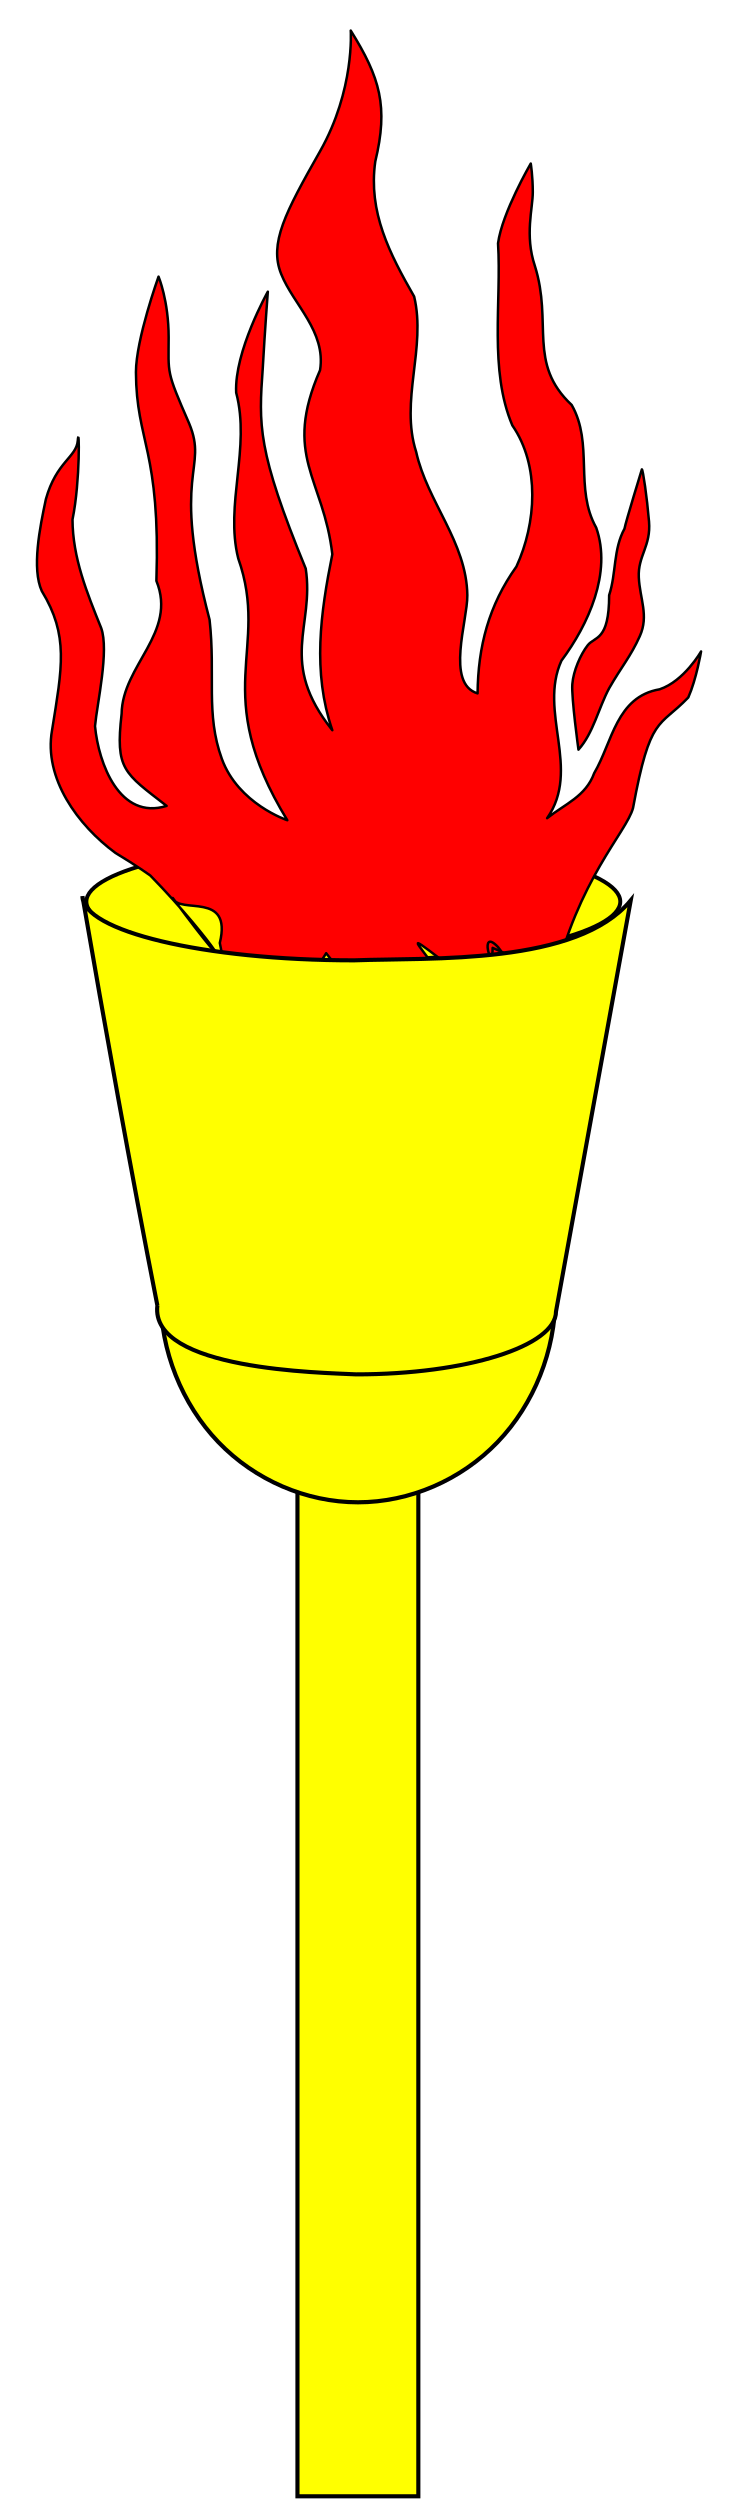
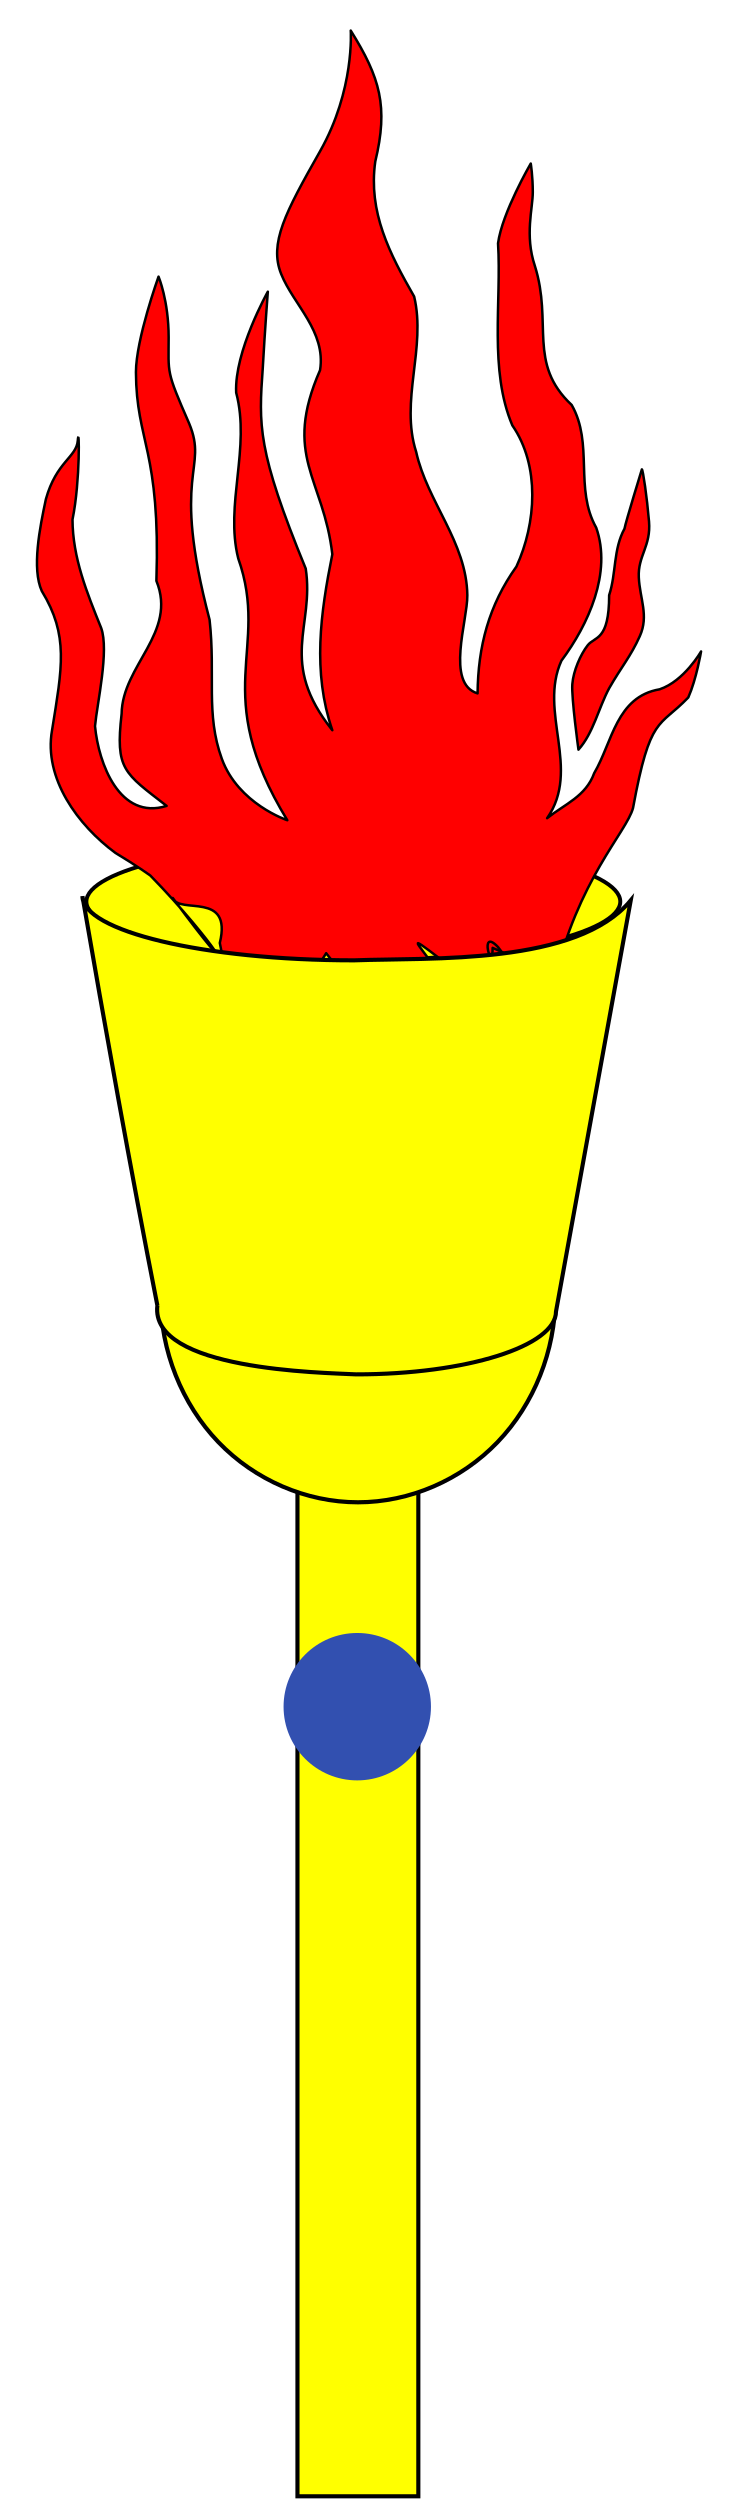
<svg xmlns="http://www.w3.org/2000/svg" version="1.0" width="266.825" height="909.725" id="svg2697">
  <defs id="defs2699" />
  <g id="layer1">
-     <path style="fill:#ffff00;fill-opacity:1;fill-rule:evenodd;stroke:#000000;stroke-width:1.5;stroke-linecap:butt;stroke-linejoin:miter;stroke-miterlimit:4;stroke-opacity:1;stroke-dashoffset:0;marker:none;visibility:visible;display:inline;overflow:visible;enable-background:accumulate" d="m 108.242,532.055 43.986,0 0,376.322 -43.986,0 z" id="rect2724" />
-     <path d="m202.1, 471.9   c0,19.58 -7.743,39.03 -21.04,52.87 -13.3,13.84 -31.99,21.9 -50.8,21.9 -18.81,0 -37.5,-8.059 -50.8,-21.9 -13.3,-13.84 -21.04,-33.3 -21.04,-52.87 0,-19.58 7.743,-39.03 21.04,-52.87 13.3,-13.84 31.99,-21.9 50.8,-21.9 18.81,0 37.5,8.059 50.8,21.9 13.3,13.84 21.04,33.3 21.04,52.87   z " id="path2722" style="fill:#ffff00;fill-opacity:1;fill-rule:evenodd;stroke:#000000;stroke-width:1.525;stroke-linecap:butt;stroke-linejoin:miter;stroke-miterlimit:4;stroke-opacity:1;stroke-dasharray:none;stroke-dashoffset:0;marker:none;visibility:visible;display:inline;overflow:visible;enable-background:accumulate" />
-     <path d="m 225.714,328.076 c 0,5.61 -10.469,11.185 -28.452,15.152 -17.983,3.967 -43.258,6.276 -68.69,6.276 -25.432,0 -50.707,-2.309 -68.69,-6.276 -17.983,-3.967 -28.452,-9.542 -28.452,-15.152 0,-5.61 10.469,-11.185 28.452,-15.152 17.983,-3.967 43.258,-6.276 68.69,-6.276 25.432,0 50.707,2.309 68.69,6.276 17.983,3.967 28.452,9.542 28.452,15.152 z" id="path2715" style="fill:#ffff00;fill-opacity:1;fill-rule:evenodd;stroke:#000000;stroke-width:1.433;stroke-linecap:butt;stroke-linejoin:miter;stroke-miterlimit:4;stroke-opacity:1;stroke-dasharray:none;stroke-dashoffset:0;marker:none;visibility:visible;display:inline;overflow:visible;enable-background:accumulate" />
+     <path style="display:inline;overflow:visible;visibility:visible;fill:#ffff00;fill-opacity:1;fill-rule:evenodd;stroke:#000000;stroke-width:1.5;stroke-linecap:butt;stroke-linejoin:miter;stroke-miterlimit:4;stroke-dashoffset:0;stroke-opacity:1;marker:none;enable-background:accumulate" d="M 108.242,532.055 H 152.227 V 908.377 h -43.986 z" id="rect2724" />
+     <path d="m 202.1,471.9 c 0,19.58 -7.743,39.03 -21.04,52.87 -13.3,13.84 -31.99,21.9 -50.8,21.9 -18.81,0 -37.5,-8.059 -50.8,-21.9 -13.3,-13.84 -21.04,-33.3 -21.04,-52.87 0,-19.58 7.743,-39.03 21.04,-52.87 13.3,-13.84 31.99,-21.9 50.8,-21.9 18.81,0 37.5,8.059 50.8,21.9 13.3,13.84 21.04,33.3 21.04,52.87 z" id="path2722" style="display:inline;overflow:visible;visibility:visible;fill:#ffff00;fill-opacity:1;fill-rule:evenodd;stroke:#000000;stroke-width:1.525;stroke-linecap:butt;stroke-linejoin:miter;stroke-miterlimit:4;stroke-dasharray:none;stroke-dashoffset:0;stroke-opacity:1;marker:none;enable-background:accumulate" />
+     <path d="m 225.714,328.076 c 0,5.61 -10.469,11.185 -28.452,15.152 -17.983,3.967 -43.258,6.276 -68.69,6.276 -25.432,0 -50.707,-2.309 -68.69,-6.276 -17.983,-3.967 -28.452,-9.542 -28.452,-15.152 0,-5.61 10.469,-11.185 28.452,-15.152 17.983,-3.967 43.258,-6.276 68.69,-6.276 25.432,0 50.707,2.309 68.69,6.276 17.983,3.967 28.452,9.542 28.452,15.152 z" id="path2715" style="display:inline;overflow:visible;visibility:visible;fill:#ffff00;fill-opacity:1;fill-rule:evenodd;stroke:#000000;stroke-width:1.433;stroke-linecap:butt;stroke-linejoin:miter;stroke-miterlimit:4;stroke-dasharray:none;stroke-dashoffset:0;stroke-opacity:1;marker:none;enable-background:accumulate" />
    <g id="inflamed">
-       <path d="m 233.571,170.805 c 0,0 -5.955,19.355 -6.328,21.589 -4.131,7.574 -2.962,16.211 -5.583,24.194 0,16.75 -5.211,14.889 -7.817,18.239 -2.606,3.35 -5.211,9.305 -5.583,14.144 -0.372,4.839 2.233,23.822 2.233,23.822 5.419,-6.003 7.287,-15.084 11.166,-22.333 4.467,-7.817 7.817,-11.539 11.166,-18.983 3.35,-7.444 0,-13.586 -0.372,-21.402 -0.372,-7.817 4.467,-11.353 3.722,-20.286 -0.744,-8.933 -2.233,-18.983 -2.606,-18.983 z" id="path3068" style="fill:#ff0000;fill-opacity:1;fill-rule:nonzero;stroke:#000000;stroke-width:0.909;stroke-linecap:round;stroke-linejoin:round;stroke-miterlimit:4;stroke-opacity:1;stroke-dasharray:none;stroke-dashoffset:8.757;marker:none;visibility:visible;display:inline;overflow:visible;enable-background:accumulate" />
-       <path d="m 127.629,11.125 c 0,0 1.489,21.589 -11.166,43.921 -12.655,22.333 -18.611,33.499 -14.144,44.666 4.467,11.166 16.378,20.844 14.144,34.988 -13.717,31.386 1.236,39.142 4.467,66.999 -4.282,21.265 -7.316,42.824 0,64.021 -19.844,-24.94 -6.431,-37.62 -9.678,-58.81 -17.767,-43.295 -17.084,-52.202 -15.633,-72.954 0.744,-13.4 1.842,-27.815 1.842,-27.815 0,0 -12.264,21.859 -11.52,36.748 5.302,20.058 -4.169,40.72 0.744,60.299 11.744,33.277 -10.789,48.368 17.866,95.287 0,0 -17.866,-5.955 -23.822,-22.333 -5.955,-16.378 -2.233,-30.522 -4.467,-50.621 C 62.011,171.278 75.971,171.138 68.818,154.055 60.334,134.641 61.374,136.189 61.374,122.789 c 0,-13.4 -3.685,-22.123 -3.685,-22.123 0,0 -8.226,22.867 -8.226,34.778 0.111,25.531 8.997,28.072 7.444,75.932 7.67,18.919 -12.406,30.672 -12.655,48.388 -2.3,20.325 0.786,21.373 16.378,33.499 -17.096,5.322 -24.774,-15.392 -26.055,-29.033 0.744,-8.189 5.211,-27.544 2.233,-35.733 -5.178,-12.847 -10.367,-25.518 -10.422,-39.455 2.91,-14.218 2.415,-35.396 1.912,-28.705 -0.455,6.06 -7.791,7.646 -11.59,21.261 -2.233,10.422 -5.211,25.311 -1.489,33.499 9.858,16.137 7.382,27.765 3.722,50.621 -3.123,17.528 9.411,34.599 23.077,44.666 7.444,4.467 12.655,8.189 12.655,8.189 24.354,24.95 34.924,44.301 8.189,8.189 2.327,6.161 21.735,-2.689 17.122,16.378 4.593,24.072 0.705,-0.065 17.866,17.866 7.444,3.722 12.708,2.669 12.708,2.669 0,0 -7.497,-7.136 -8.242,-12.347 9.621,10.672 10.288,4.828 16.378,-4.467 2.233,2.978 8.189,10.422 16.378,13.4 8.189,2.978 11.056,2.263 17.43,6.519 6.881,4.594 7.354,13.437 7.354,13.437 21.932,-12.77 -26.29,-51.665 0.526,-31.123 4.467,3.722 8.933,10.422 16.378,11.911 7.444,1.489 10.422,2.978 19.355,2.978 6.513,0.173 14.436,-1.073 17.866,-7.444 0,0 -8.189,1.489 -16.378,-2.233 -8.189,-3.722 -10.422,-1.489 -16.377,-9.678 -7.182,-7.603 -1.963,10.137 -1.963,0.285 0,0 15.633,6.7 22.333,12.655 8.475,-37.256 26.496,-54.872 28.762,-63.561 6.25,-33.897 9.402,-29.036 20.1,-40.199 2.978,-6.7 4.653,-16.75 4.653,-16.75 0,0 -6.142,10.794 -15.075,13.772 -15.796,2.726 -17.136,19.092 -23.822,30.522 -3.063,8.476 -10.637,11.189 -17.122,16.378 12.454,-17.874 -3.277,-38.665 5.211,-57.321 9.806,-13.167 18.409,-32.035 12.655,-48.388 -8.003,-14.269 -0.899,-30.577 -8.933,-44.666 -16.13,-15.13 -6.821,-29.727 -13.4,-50.621 -3.722,-11.166 -0.744,-20.844 -0.744,-26.8 0,-5.955 -0.744,-10.422 -0.744,-10.422 0,0 -10.422,17.866 -11.911,29.033 1.315,21.258 -3.323,46.127 5.211,66.254 10.122,14.679 8.72,35.631 1.489,51.366 -10.085,14.131 -13.97,29.061 -14.144,46.155 -11.703,-3.583 -3.63,-26.36 -3.722,-35.733 -0.271,-19.339 -14.576,-33.935 -18.611,-52.11 -5.998,-18.685 3.728,-37.939 -0.744,-56.577 -8.918,-15.594 -16.758,-30.683 -14.144,-49.133 4.824,-20.061 1.767,-30.453 -8.933,-47.644 z" id="path3062" style="fill:#ff0000;fill-opacity:1;fill-rule:nonzero;stroke:#000000;stroke-width:0.909;stroke-linecap:round;stroke-linejoin:round;stroke-miterlimit:4;stroke-opacity:1;stroke-dasharray:none;stroke-dashoffset:8.757;marker:none;visibility:visible;display:inline;overflow:visible;enable-background:accumulate" />
+       <path d="m 233.571,170.805 c 0,0 -5.955,19.355 -6.328,21.589 -4.131,7.574 -2.962,16.211 -5.583,24.194 0,16.75 -5.211,14.889 -7.817,18.239 -2.606,3.35 -5.211,9.305 -5.583,14.144 -0.372,4.839 2.233,23.822 2.233,23.822 5.419,-6.003 7.287,-15.084 11.166,-22.333 4.467,-7.817 7.817,-11.539 11.166,-18.983 3.35,-7.444 0,-13.586 -0.372,-21.402 -0.372,-7.817 4.467,-11.353 3.722,-20.286 -0.744,-8.933 -2.233,-18.983 -2.606,-18.983 z" id="path3068" style="display:inline;overflow:visible;visibility:visible;fill:#ff0000;fill-opacity:1;fill-rule:nonzero;stroke:#000000;stroke-width:0.909;stroke-linecap:round;stroke-linejoin:round;stroke-miterlimit:4;stroke-dasharray:none;stroke-dashoffset:8.757;stroke-opacity:1;marker:none;enable-background:accumulate" />
+       <path d="m 127.629,11.125 c 0,0 1.489,21.589 -11.166,43.921 -12.655,22.333 -18.611,33.499 -14.144,44.666 4.467,11.166 16.378,20.844 14.144,34.988 -13.717,31.386 1.236,39.142 4.467,66.999 -4.282,21.265 -7.316,42.824 0,64.021 -19.844,-24.94 -6.431,-37.62 -9.678,-58.81 -17.767,-43.295 -17.084,-52.202 -15.633,-72.954 0.744,-13.4 1.842,-27.815 1.842,-27.815 0,0 -12.264,21.859 -11.52,36.748 5.302,20.058 -4.169,40.72 0.744,60.299 11.744,33.277 -10.789,48.368 17.866,95.287 0,0 -17.866,-5.955 -23.822,-22.333 -5.955,-16.378 -2.233,-30.522 -4.467,-50.621 C 62.011,171.278 75.971,171.138 68.818,154.055 60.334,134.641 61.374,136.189 61.374,122.789 c 0,-13.4 -3.685,-22.123 -3.685,-22.123 0,0 -8.226,22.867 -8.226,34.778 0.111,25.531 8.997,28.072 7.444,75.932 7.67,18.919 -12.406,30.672 -12.655,48.388 -2.3,20.325 0.786,21.373 16.378,33.499 -17.096,5.322 -24.774,-15.392 -26.055,-29.033 0.744,-8.189 5.211,-27.544 2.233,-35.733 -5.178,-12.847 -10.367,-25.518 -10.422,-39.455 2.91,-14.218 2.415,-35.396 1.912,-28.705 -0.455,6.06 -7.791,7.646 -11.59,21.261 -2.233,10.422 -5.211,25.311 -1.489,33.499 9.858,16.137 7.382,27.765 3.722,50.621 -3.123,17.528 9.411,34.599 23.077,44.666 7.444,4.467 12.655,8.189 12.655,8.189 24.354,24.95 34.924,44.301 8.189,8.189 2.327,6.161 21.735,-2.689 17.122,16.378 4.593,24.072 0.705,-0.065 17.866,17.866 7.444,3.722 12.708,2.669 12.708,2.669 0,0 -7.497,-7.136 -8.242,-12.347 9.621,10.672 10.288,4.828 16.378,-4.467 2.233,2.978 8.189,10.422 16.378,13.4 8.189,2.978 11.056,2.263 17.43,6.519 6.881,4.594 7.354,13.437 7.354,13.437 21.932,-12.77 -26.29,-51.665 0.526,-31.123 4.467,3.722 8.933,10.422 16.378,11.911 7.444,1.489 10.422,2.978 19.355,2.978 6.513,0.173 14.436,-1.073 17.866,-7.444 0,0 -8.189,1.489 -16.378,-2.233 -8.189,-3.722 -10.422,-1.489 -16.377,-9.678 -7.182,-7.603 -1.963,10.137 -1.963,0.285 0,0 15.633,6.7 22.333,12.655 8.475,-37.256 26.496,-54.872 28.762,-63.561 6.25,-33.897 9.402,-29.036 20.1,-40.199 2.978,-6.7 4.653,-16.75 4.653,-16.75 0,0 -6.142,10.794 -15.075,13.772 -15.796,2.726 -17.136,19.092 -23.822,30.522 -3.063,8.476 -10.637,11.189 -17.122,16.378 12.454,-17.874 -3.277,-38.665 5.211,-57.321 9.806,-13.167 18.409,-32.035 12.655,-48.388 -8.003,-14.269 -0.899,-30.577 -8.933,-44.666 -16.13,-15.13 -6.821,-29.727 -13.4,-50.621 -3.722,-11.166 -0.744,-20.844 -0.744,-26.8 0,-5.955 -0.744,-10.422 -0.744,-10.422 0,0 -10.422,17.866 -11.911,29.033 1.315,21.258 -3.323,46.127 5.211,66.254 10.122,14.679 8.72,35.631 1.489,51.366 -10.085,14.131 -13.97,29.061 -14.144,46.155 -11.703,-3.583 -3.63,-26.36 -3.722,-35.733 -0.271,-19.339 -14.576,-33.935 -18.611,-52.11 -5.998,-18.685 3.728,-37.939 -0.744,-56.577 -8.918,-15.594 -16.758,-30.683 -14.144,-49.133 4.824,-20.061 1.767,-30.453 -8.933,-47.644 z" id="path3062" style="display:inline;overflow:visible;visibility:visible;fill:#ff0000;fill-opacity:1;fill-rule:nonzero;stroke:#000000;stroke-width:0.909;stroke-linecap:round;stroke-linejoin:round;stroke-miterlimit:4;stroke-dasharray:none;stroke-dashoffset:8.757;stroke-opacity:1;marker:none;enable-background:accumulate" />
    </g>
-     <path d="m 57.266,475.057 c -2.778,23.557 59.885,24.428 72.344,25.062 40.134,0 72.719,-10.268 72.719,-22.906 l 27.188,-149.562 C 209.961,351.293 157.144,348.412 128.859,349.456 73.888,349.456 30,338.762 30,326.124 c 7.976,46.231 17.689,100.309 27.266,148.934 z" id="path2748" style="fill:#ffff00;fill-opacity:1;fill-rule:evenodd;stroke:#000000;stroke-width:1.5;stroke-linecap:butt;stroke-linejoin:miter;stroke-miterlimit:4;stroke-opacity:1;stroke-dasharray:none;stroke-dashoffset:0;marker:none;visibility:visible;display:inline;overflow:visible;enable-background:accumulate" />
+     <path d="m 57.266,475.057 c -2.778,23.557 59.885,24.428 72.344,25.062 40.134,0 72.719,-10.268 72.719,-22.906 l 27.188,-149.562 C 209.961,351.293 157.144,348.412 128.859,349.456 73.888,349.456 30,338.762 30,326.124 c 7.976,46.231 17.689,100.309 27.266,148.934 z" id="path2748" style="display:inline;overflow:visible;visibility:visible;fill:#ffff00;fill-opacity:1;fill-rule:evenodd;stroke:#000000;stroke-width:1.5;stroke-linecap:butt;stroke-linejoin:miter;stroke-miterlimit:4;stroke-dasharray:none;stroke-dashoffset:0;stroke-opacity:1;marker:none;enable-background:accumulate" />
  </g>
+   <circle style="fill:#3250b0;stroke-width:3;stroke-linecap:round;stroke-linejoin:round;stroke-miterlimit:3" id="hold-point" cx="130.005" cy="621.046" r="26.82" />
</svg>
